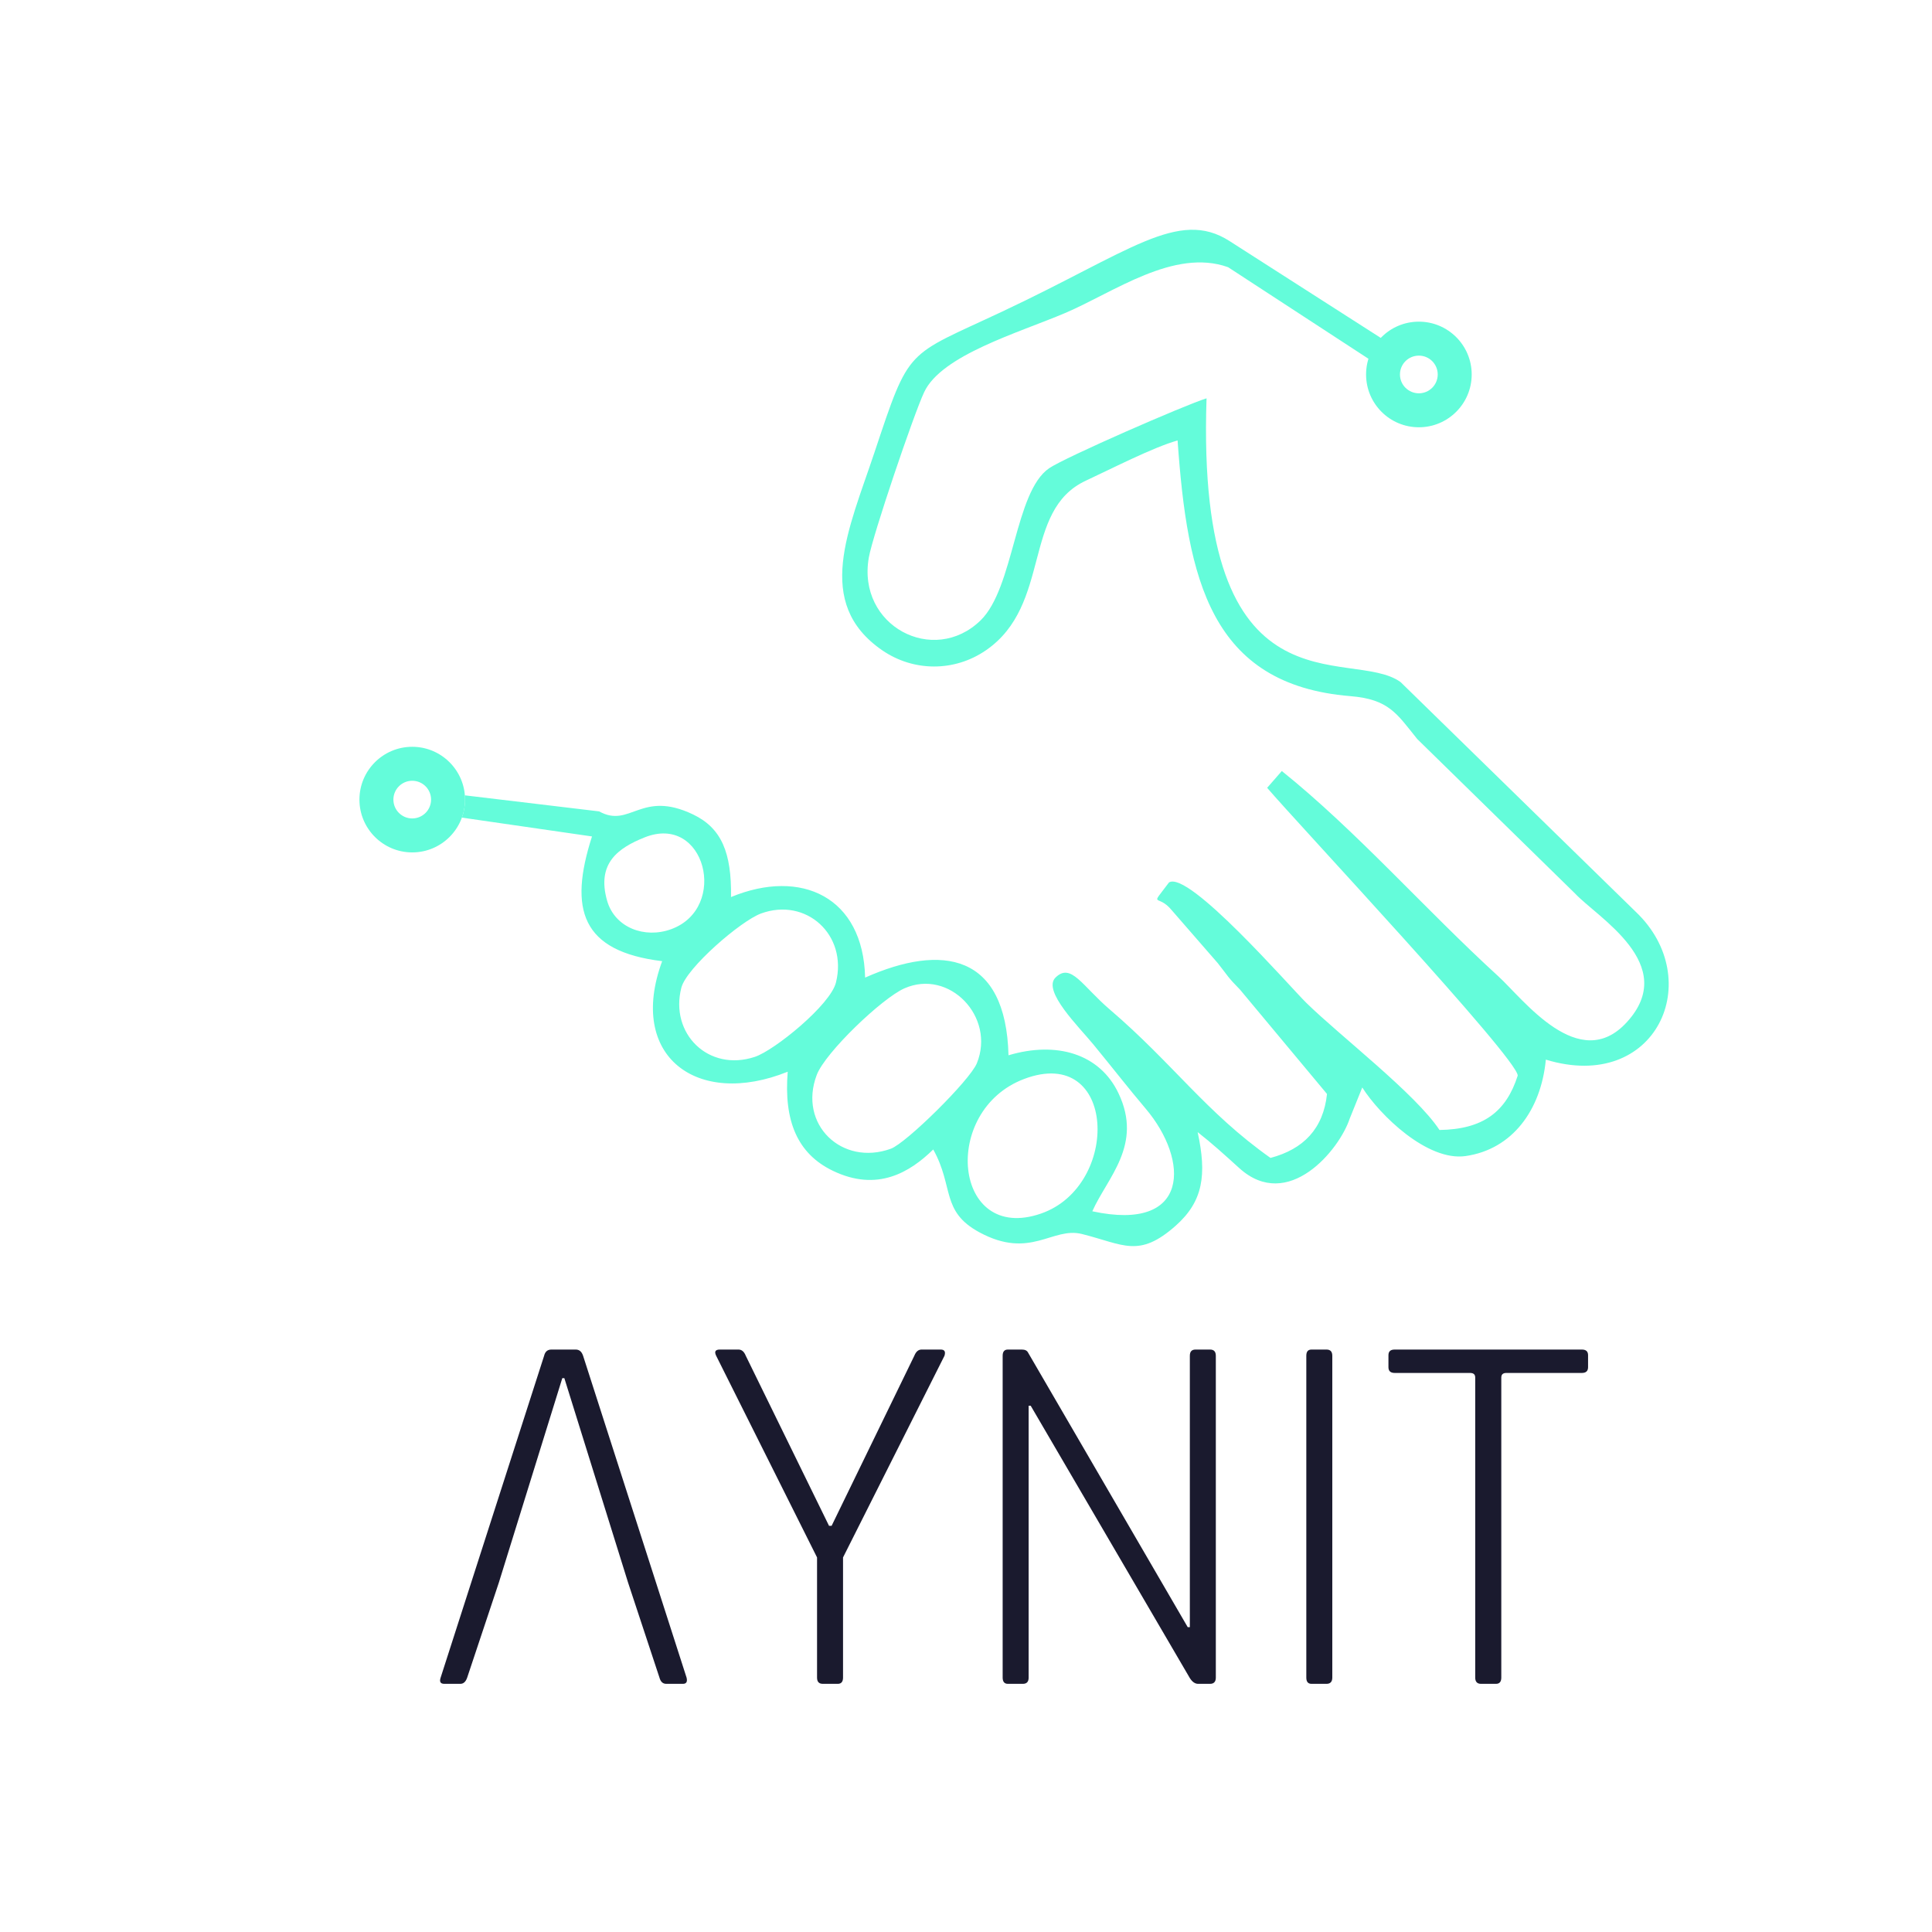
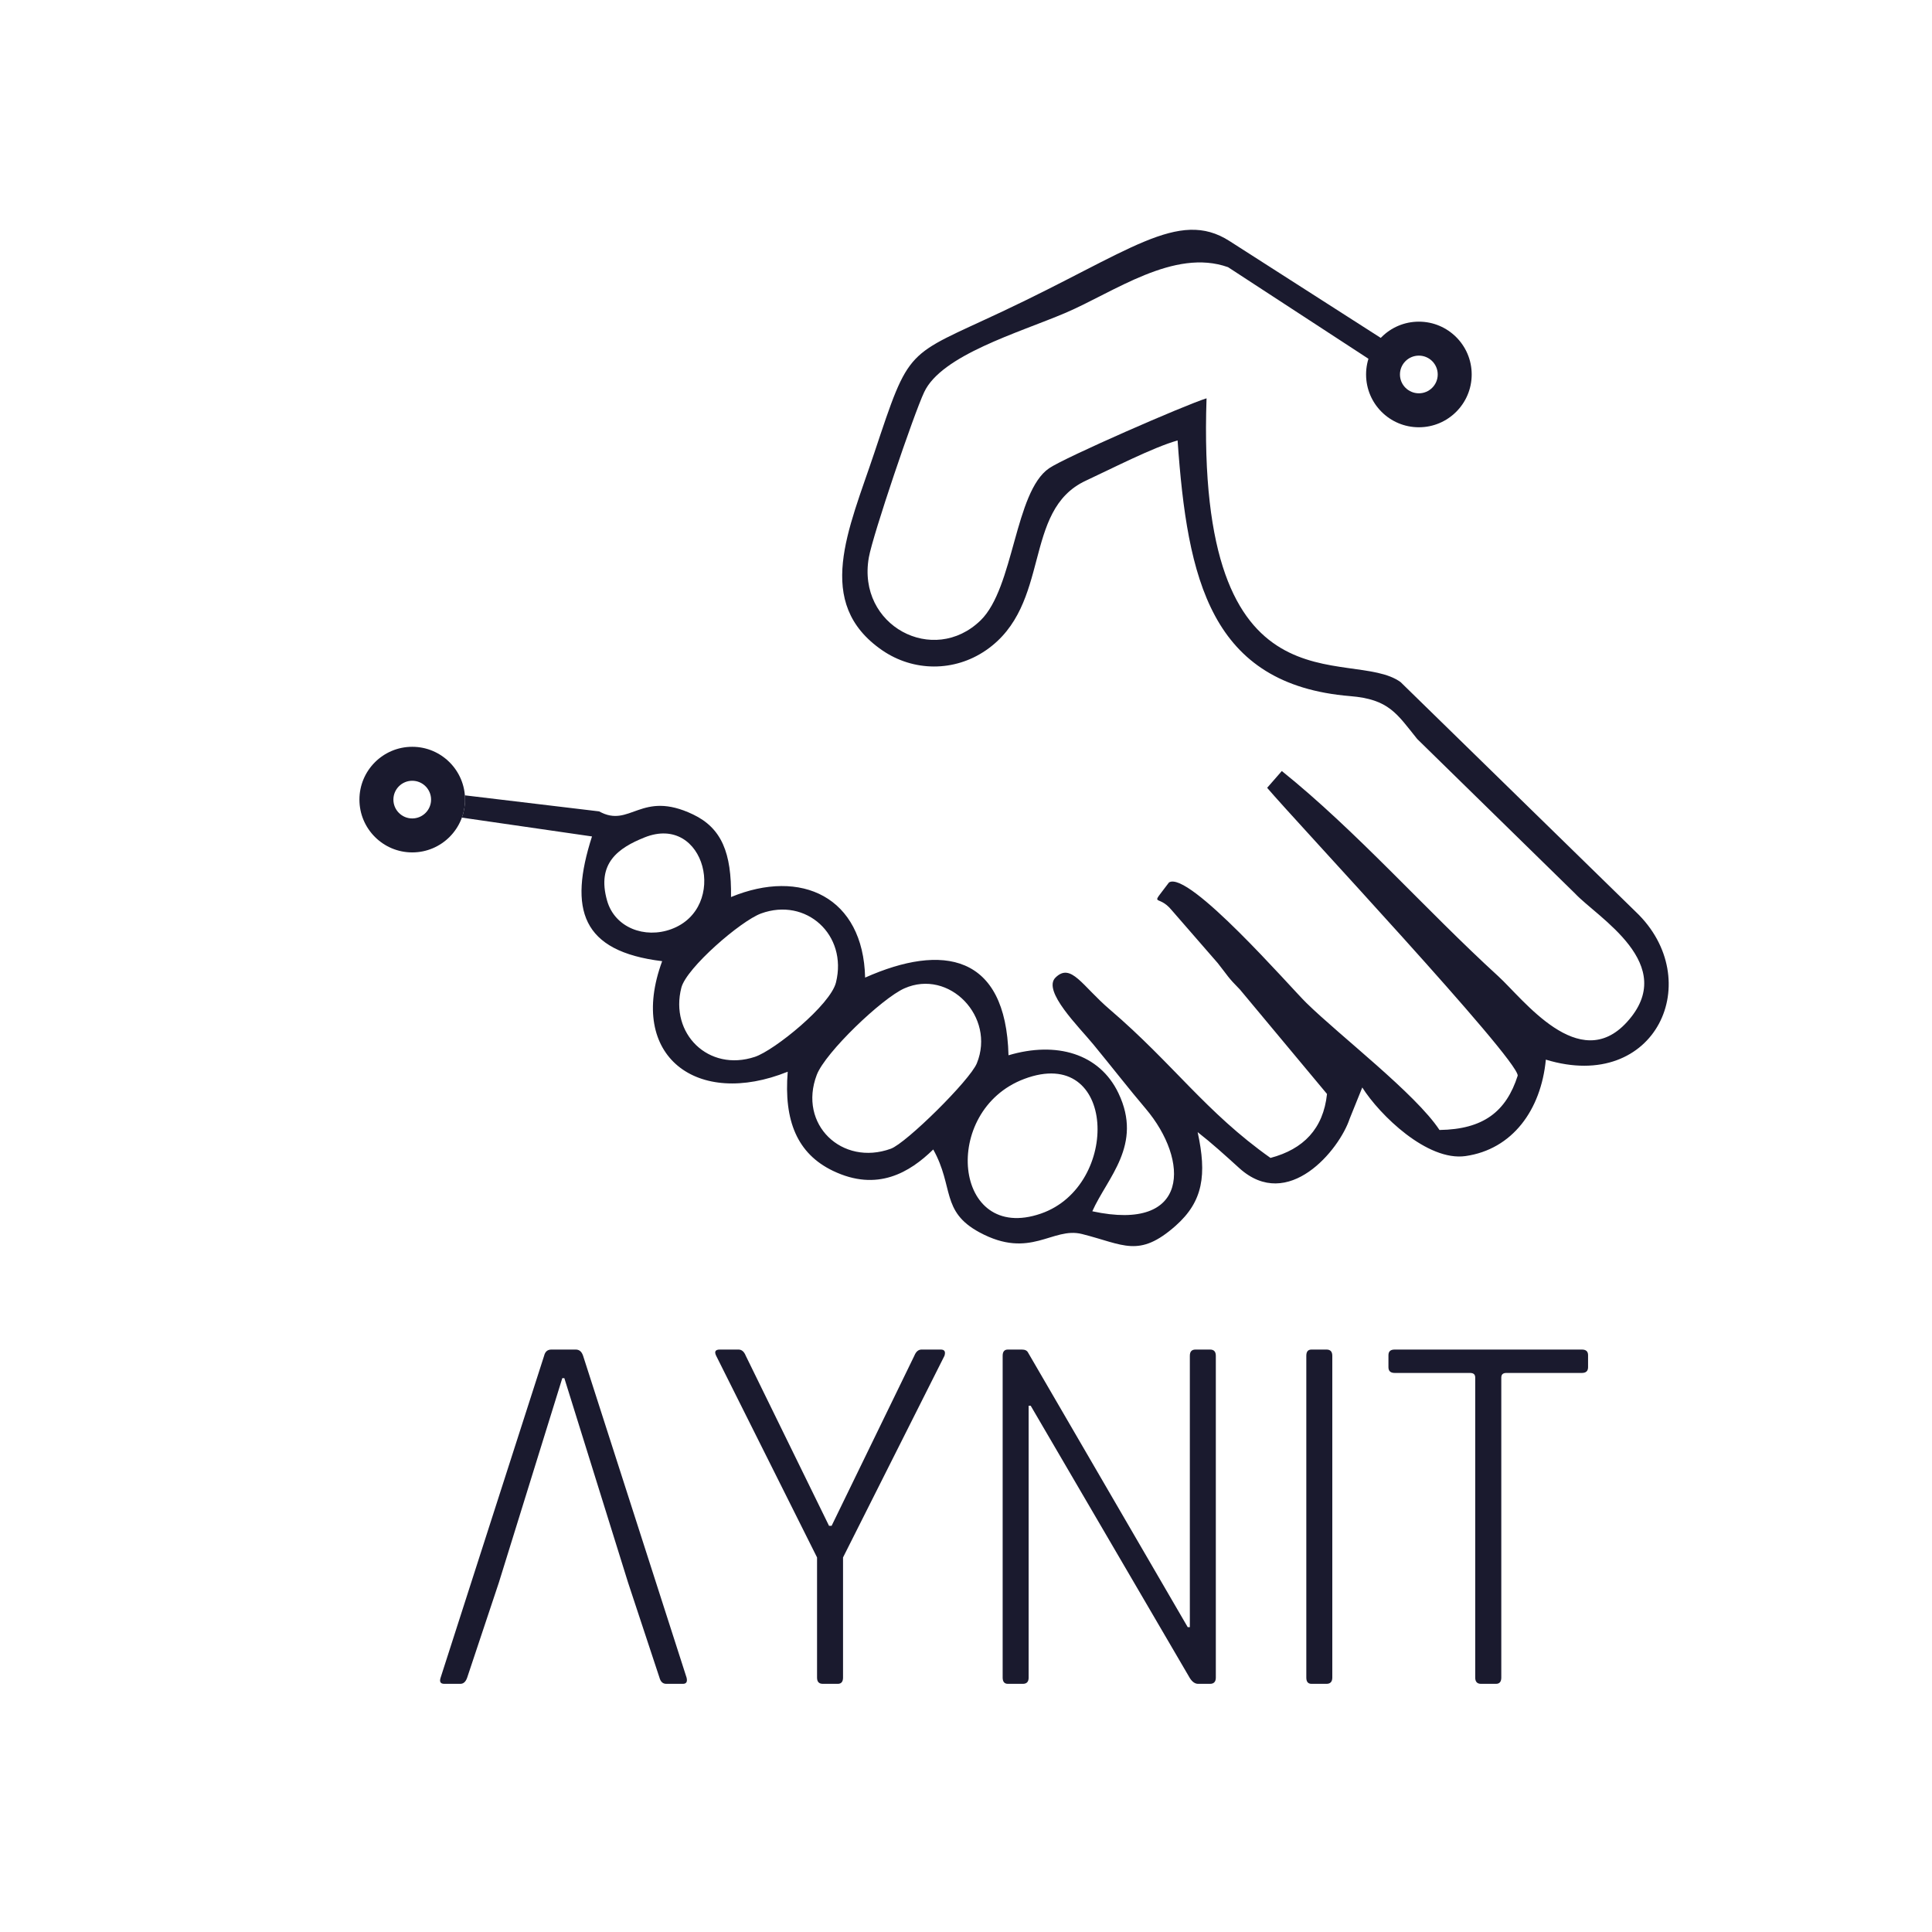
<svg xmlns="http://www.w3.org/2000/svg" xml:space="preserve" width="500px" height="500px" version="1.1" shape-rendering="geometricPrecision" text-rendering="geometricPrecision" image-rendering="optimizeQuality" fill-rule="evenodd" clip-rule="evenodd" viewBox="0 0 208.18 208.18">
  <g id="Capa_x0020_1">
    <rect fill="none" width="208.18" height="208.18" />
    <path fill="#1A1A2E" fill-rule="nonzero" d="M161.2 181.44l-1.62 0c-0.41,0 -0.62,-0.23 -0.62,-0.67l0 -32.33c0,-0.34 -0.18,-0.5 -0.56,-0.5l-8.12 0c-0.45,0 -0.67,-0.21 -0.67,-0.62l0 -1.29c0,-0.41 0.22,-0.61 0.67,-0.61l20.17 0c0.45,0 0.67,0.2 0.67,0.61l0 1.29c0,0.41 -0.22,0.62 -0.67,0.62l-8.13 0c-0.37,0 -0.55,0.16 -0.55,0.5l0 32.33c0,0.44 -0.19,0.67 -0.57,0.67zm-17.64 -35.35l0 34.68c0,0.44 -0.21,0.67 -0.62,0.67l-1.62 0c-0.38,0 -0.56,-0.23 -0.56,-0.67l0 -34.68c0,-0.45 0.18,-0.67 0.56,-0.67l1.62 0c0.41,0 0.62,0.22 0.62,0.67zm-33.34 35.35l-1.62 0c-0.37,0 -0.56,-0.23 -0.56,-0.67l0 -34.68c0,-0.45 0.19,-0.67 0.56,-0.67l1.51 0c0.34,0 0.56,0.11 0.67,0.33l17.2 29.58 0.23 0 0 -29.24c0,-0.45 0.2,-0.67 0.61,-0.67l1.57 0c0.41,0 0.62,0.22 0.62,0.67l0 34.68c0,0.44 -0.21,0.67 -0.62,0.67l-1.29 0c-0.33,0 -0.63,-0.21 -0.89,-0.62l-17.15 -29.35 -0.22 0 0 29.3c0,0.44 -0.2,0.67 -0.62,0.67zm-19.94 0l-1.62 0c-0.42,0 -0.62,-0.23 -0.62,-0.67l0 -12.95 -10.87 -21.73c-0.22,-0.45 -0.09,-0.67 0.39,-0.67l2.02 0c0.34,0 0.6,0.22 0.78,0.67l8.97 18.32 0.28 0 8.91 -18.32c0.18,-0.45 0.44,-0.67 0.78,-0.67l2.07 0c0.41,0 0.54,0.22 0.4,0.67l-10.93 21.73 0 12.95c0,0.44 -0.19,0.67 -0.56,0.67zm-22.6 -10.9l-6.87 -22.04 -0.22 0 -6.84 22.04 -3.41 10.23c-0.15,0.44 -0.4,0.67 -0.73,0.67l-1.74 0c-0.41,0 -0.54,-0.23 -0.39,-0.67l11.15 -34.68c0.11,-0.45 0.37,-0.67 0.78,-0.67l2.63 0c0.38,0 0.64,0.22 0.79,0.67l11.15 34.68c0.11,0.44 -0.02,0.67 -0.39,0.67l-1.8 0c-0.37,0 -0.61,-0.23 -0.73,-0.67l-3.38 -10.23z" />
    <g id="_1573965641040">
-       <path fill="#64FCDA" d="M152.89 34.66c3.14,0 5.69,2.55 5.69,5.69 0,3.14 -2.55,5.69 -5.69,5.69 -3.15,0 -5.69,-2.55 -5.69,-5.69 0,-3.14 2.54,-5.69 5.69,-5.69zm0 3.66c1.12,0 2.03,0.91 2.03,2.03 0,1.12 -0.91,2.03 -2.03,2.03 -1.13,0 -2.04,-0.91 -2.04,-2.03 0,-1.12 0.91,-2.03 2.04,-2.03z" />
-       <path fill="#64FCDA" d="M44.42 80.47c3.14,0 5.69,2.55 5.69,5.69 0,3.14 -2.55,5.69 -5.69,5.69 -3.14,0 -5.69,-2.55 -5.69,-5.69 0,-3.14 2.55,-5.69 5.69,-5.69zm0 3.66c1.12,0 2.03,0.91 2.03,2.03 0,1.12 -0.91,2.03 -2.03,2.03 -1.12,0 -2.03,-0.91 -2.03,-2.03 0,-1.12 0.91,-2.03 2.03,-2.03z" />
-       <path fill="#64FCDA" d="M49.77 88.1c0.22,-0.61 0.34,-1.26 0.34,-1.94 0,-0.15 -0.01,-0.31 -0.02,-0.46l14.47 1.73c3.35,1.86 4.5,-2.36 10.12,0.33 3.07,1.47 4.16,4.12 4.09,8.9 7.57,-3.13 14.25,0 14.45,8.68 8.34,-3.71 15.17,-2.56 15.45,8.37 5.14,-1.53 9.81,-0.2 11.85,4.09 2.66,5.58 -1.2,9.08 -2.82,12.72 10.57,2.28 10.46,-5.5 5.75,-11.06 -1.85,-2.18 -3.47,-4.28 -5.63,-6.91 -1.52,-1.86 -5.55,-5.79 -4.08,-7.22 1.67,-1.63 2.85,0.89 5.86,3.46 6.81,5.83 10.33,11.05 17.3,15.98 3.55,-0.94 5.69,-3.14 6.09,-6.89l-9.37 -11.24c-1.38,-1.4 -1.26,-1.42 -2.41,-2.87l-4.95 -5.69c-1.53,-1.88 -2.45,-0.11 -0.3,-2.99 2.11,-1.34 13.09,11.3 14.8,12.97 3.64,3.57 11.77,9.79 14.35,13.7 4.73,-0.07 7.19,-1.98 8.43,-5.86 0,-1.85 -23.91,-27.37 -27,-31.01l1.58 -1.81c8.08,6.49 15.46,14.93 23.32,22.11 2.69,2.45 8.71,10.62 13.87,4.94 5.67,-6.22 -3.19,-11.27 -5.61,-13.87l-16.99 -16.63c-2.2,-2.73 -3.04,-4.28 -7.22,-4.62 -15.06,-1.24 -17.55,-12.59 -18.6,-27.55 -2.63,0.74 -7,2.99 -9.9,4.34 -6.89,3.21 -3.63,13.37 -10.75,18.27 -3.4,2.34 -7.8,2.32 -11.18,0 -7.41,-5.11 -3.6,-13.02 -0.85,-21.27 3.86,-11.57 3.34,-10.31 13.81,-15.24 13.7,-6.44 18.95,-11.12 24.46,-7.59l16.63 10.65c-0.11,0.06 -1.12,1.06 -1.42,2.19l-15.36 -10.02c-5.83,-2.08 -12.3,2.7 -17.56,4.94 -5.01,2.13 -13.32,4.53 -15.19,8.53 -1.14,2.43 -5.53,15.38 -5.96,17.81 -1.3,7.36 6.97,11.72 12.05,6.77 3.6,-3.52 3.66,-13.83 7.37,-16.38 1.68,-1.16 14.69,-6.84 16.97,-7.54 -1.18,34.87 15.55,26.68 20.91,30.58l25.35 24.76c7.64,7.27 2.23,19.55 -9.7,15.92 -0.52,5.45 -3.62,9.67 -8.65,10.39 -4.12,0.59 -9.26,-4.43 -11.13,-7.39l-1.36 3.37c-1.11,3.35 -6.62,10.07 -11.88,5.33 -1.59,-1.44 -2.96,-2.69 -4.5,-3.89 1,4.59 0.6,7.46 -2.37,10.09 -3.97,3.51 -5.59,2.02 -10.09,0.89 -3.2,-0.81 -5.55,2.79 -11.05,-0.18 -4.18,-2.26 -2.73,-4.89 -4.98,-8.93 -2.53,2.47 -6.03,4.6 -10.81,2.3 -3.85,-1.85 -5.3,-5.4 -4.87,-10.68 -9.74,3.93 -17.32,-1.64 -13.53,-11.91 -8.71,-1.06 -10.09,-5.57 -7.56,-13.44l-14.02 -2.03zm47.68 18.4c-2.43,1.08 -8.52,6.91 -9.44,9.32 -2.03,5.33 2.71,9.87 7.98,7.96 1.64,-0.59 8.52,-7.37 9.27,-9.21 2.03,-5 -2.98,-10.21 -7.81,-8.07zm-15.44 -8.07c-2.19,0.8 -8.03,5.85 -8.59,7.99 -1.28,4.95 2.92,9.12 7.92,7.46 2.11,-0.7 8.15,-5.6 8.74,-8.02 1.27,-5.13 -3.22,-9.2 -8.07,-7.43zm28.35 17.83c-9.03,3.4 -7.66,17.78 1.8,14.51 8.65,-2.99 8.16,-18.26 -1.8,-14.51zm-40.92 -26.02c-2.81,1.13 -5.18,2.77 -4.02,6.82 0.83,2.9 4.05,4.11 6.91,3.06 6.22,-2.28 3.67,-12.52 -2.89,-9.88z" />
+       <path fill="#1A1A2E" d="M152.89 34.66c3.14,0 5.69,2.55 5.69,5.69 0,3.14 -2.55,5.69 -5.69,5.69 -3.15,0 -5.69,-2.55 -5.69,-5.69 0,-3.14 2.54,-5.69 5.69,-5.69zm0 3.66c1.12,0 2.03,0.91 2.03,2.03 0,1.12 -0.91,2.03 -2.03,2.03 -1.13,0 -2.04,-0.91 -2.04,-2.03 0,-1.12 0.91,-2.03 2.04,-2.03z" />
+       <path fill="#1A1A2E" d="M44.42 80.47c3.14,0 5.69,2.55 5.69,5.69 0,3.14 -2.55,5.69 -5.69,5.69 -3.14,0 -5.69,-2.55 -5.69,-5.69 0,-3.14 2.55,-5.69 5.69,-5.69zm0 3.66c1.12,0 2.03,0.91 2.03,2.03 0,1.12 -0.91,2.03 -2.03,2.03 -1.12,0 -2.03,-0.91 -2.03,-2.03 0,-1.12 0.91,-2.03 2.03,-2.03z" />
+       <path fill="#1A1A2E" d="M49.77 88.1c0.22,-0.61 0.34,-1.26 0.34,-1.94 0,-0.15 -0.01,-0.31 -0.02,-0.46l14.47 1.73c3.35,1.86 4.5,-2.36 10.12,0.33 3.07,1.47 4.16,4.12 4.09,8.9 7.57,-3.13 14.25,0 14.45,8.68 8.34,-3.71 15.17,-2.56 15.45,8.37 5.14,-1.53 9.81,-0.2 11.85,4.09 2.66,5.58 -1.2,9.08 -2.82,12.72 10.57,2.28 10.46,-5.5 5.75,-11.06 -1.85,-2.18 -3.47,-4.28 -5.63,-6.91 -1.52,-1.86 -5.55,-5.79 -4.08,-7.22 1.67,-1.63 2.85,0.89 5.86,3.46 6.81,5.83 10.33,11.05 17.3,15.98 3.55,-0.94 5.69,-3.14 6.09,-6.89l-9.37 -11.24c-1.38,-1.4 -1.26,-1.42 -2.41,-2.87l-4.95 -5.69c-1.53,-1.88 -2.45,-0.11 -0.3,-2.99 2.11,-1.34 13.09,11.3 14.8,12.97 3.64,3.57 11.77,9.79 14.35,13.7 4.73,-0.07 7.19,-1.98 8.43,-5.86 0,-1.85 -23.91,-27.37 -27,-31.01l1.58 -1.81c8.08,6.49 15.46,14.93 23.32,22.11 2.69,2.45 8.71,10.62 13.87,4.94 5.67,-6.22 -3.19,-11.27 -5.61,-13.87l-16.99 -16.63c-2.2,-2.73 -3.04,-4.28 -7.22,-4.62 -15.06,-1.24 -17.55,-12.59 -18.6,-27.55 -2.63,0.74 -7,2.99 -9.9,4.34 -6.89,3.21 -3.63,13.37 -10.75,18.27 -3.4,2.34 -7.8,2.32 -11.18,0 -7.41,-5.11 -3.6,-13.02 -0.85,-21.27 3.86,-11.57 3.34,-10.31 13.81,-15.24 13.7,-6.44 18.95,-11.12 24.46,-7.59l16.63 10.65c-0.11,0.06 -1.12,1.06 -1.42,2.19l-15.36 -10.02c-5.83,-2.08 -12.3,2.7 -17.56,4.94 -5.01,2.13 -13.32,4.53 -15.19,8.53 -1.14,2.43 -5.53,15.38 -5.96,17.81 -1.3,7.36 6.97,11.72 12.05,6.77 3.6,-3.52 3.66,-13.83 7.37,-16.38 1.68,-1.16 14.69,-6.84 16.97,-7.54 -1.18,34.87 15.55,26.68 20.91,30.58l25.35 24.76c7.64,7.27 2.23,19.55 -9.7,15.92 -0.52,5.45 -3.62,9.67 -8.65,10.39 -4.12,0.59 -9.26,-4.43 -11.13,-7.39l-1.36 3.37c-1.11,3.35 -6.62,10.07 -11.88,5.33 -1.59,-1.44 -2.96,-2.69 -4.5,-3.89 1,4.59 0.6,7.46 -2.37,10.09 -3.97,3.51 -5.59,2.02 -10.09,0.89 -3.2,-0.81 -5.55,2.79 -11.05,-0.18 -4.18,-2.26 -2.73,-4.89 -4.98,-8.93 -2.53,2.47 -6.03,4.6 -10.81,2.3 -3.85,-1.85 -5.3,-5.4 -4.87,-10.68 -9.74,3.93 -17.32,-1.64 -13.53,-11.91 -8.71,-1.06 -10.09,-5.57 -7.56,-13.44l-14.02 -2.03zm47.68 18.4c-2.43,1.08 -8.52,6.91 -9.44,9.32 -2.03,5.33 2.71,9.87 7.98,7.96 1.64,-0.59 8.52,-7.37 9.27,-9.21 2.03,-5 -2.98,-10.21 -7.81,-8.07zm-15.44 -8.07c-2.19,0.8 -8.03,5.85 -8.59,7.99 -1.28,4.95 2.92,9.12 7.92,7.46 2.11,-0.7 8.15,-5.6 8.74,-8.02 1.27,-5.13 -3.22,-9.2 -8.07,-7.43zm28.35 17.83c-9.03,3.4 -7.66,17.78 1.8,14.51 8.65,-2.99 8.16,-18.26 -1.8,-14.51zm-40.92 -26.02c-2.81,1.13 -5.18,2.77 -4.02,6.82 0.83,2.9 4.05,4.11 6.91,3.06 6.22,-2.28 3.67,-12.52 -2.89,-9.88z" />
    </g>
  </g>
</svg>
